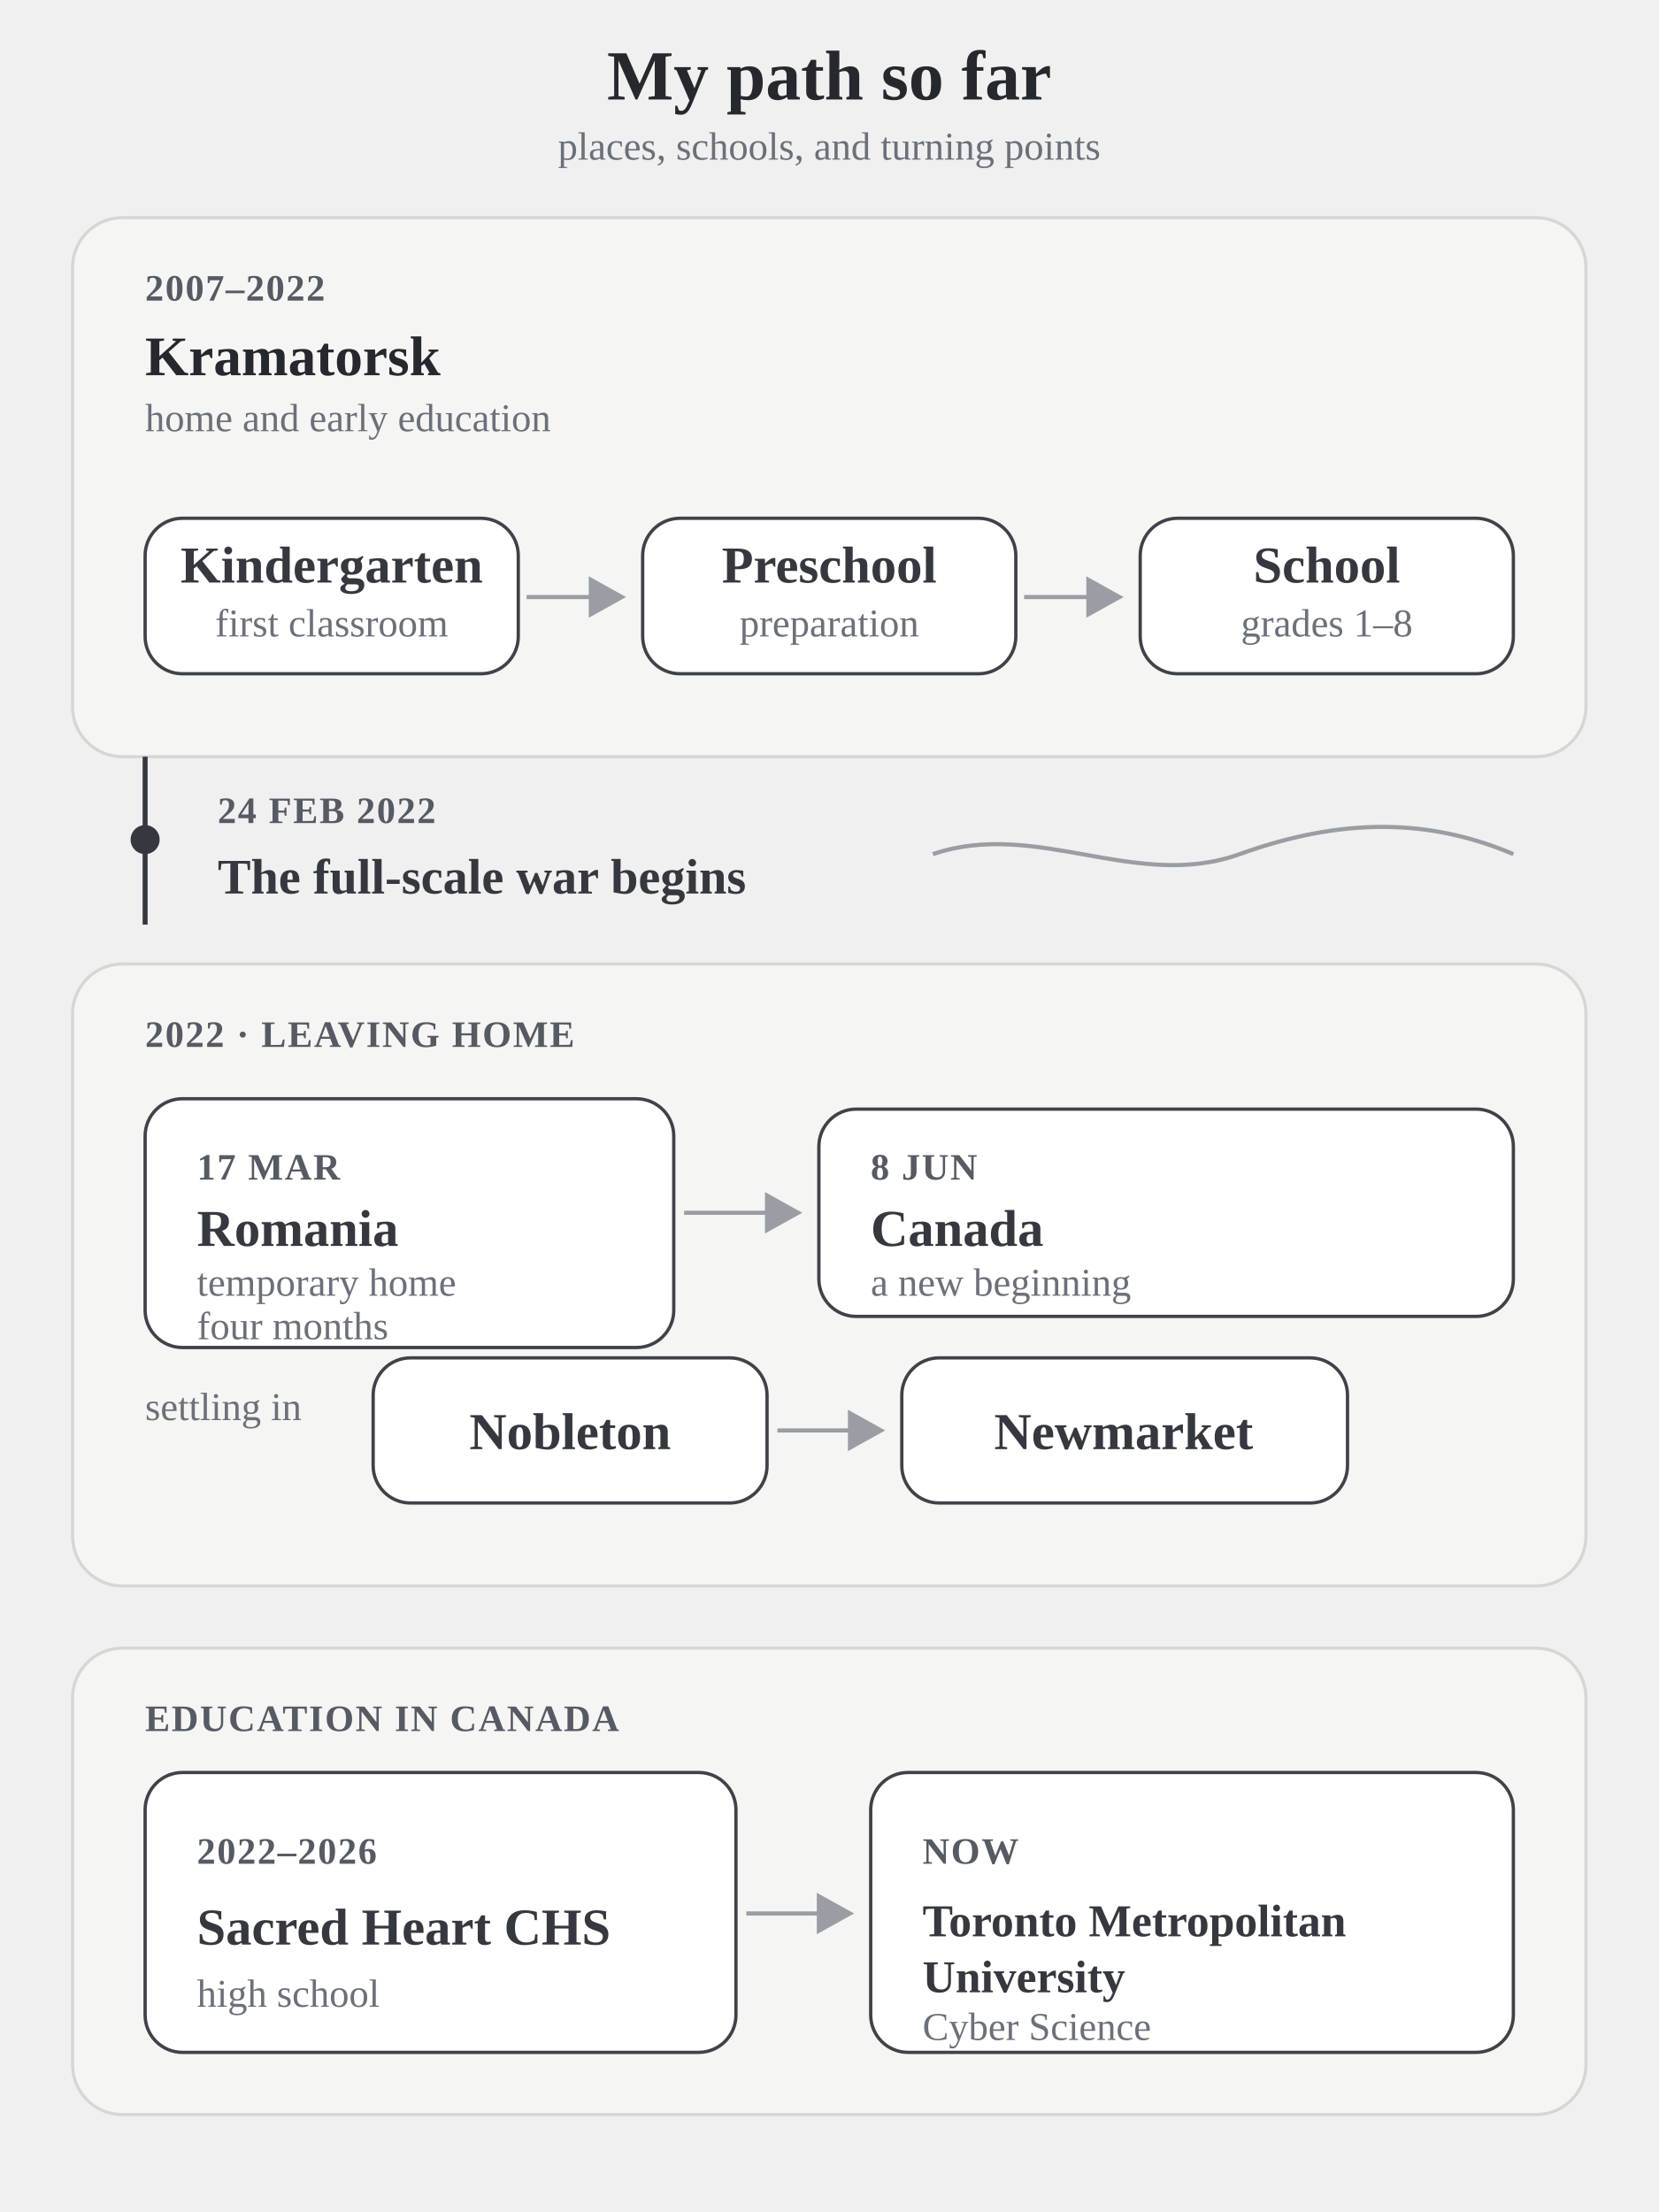
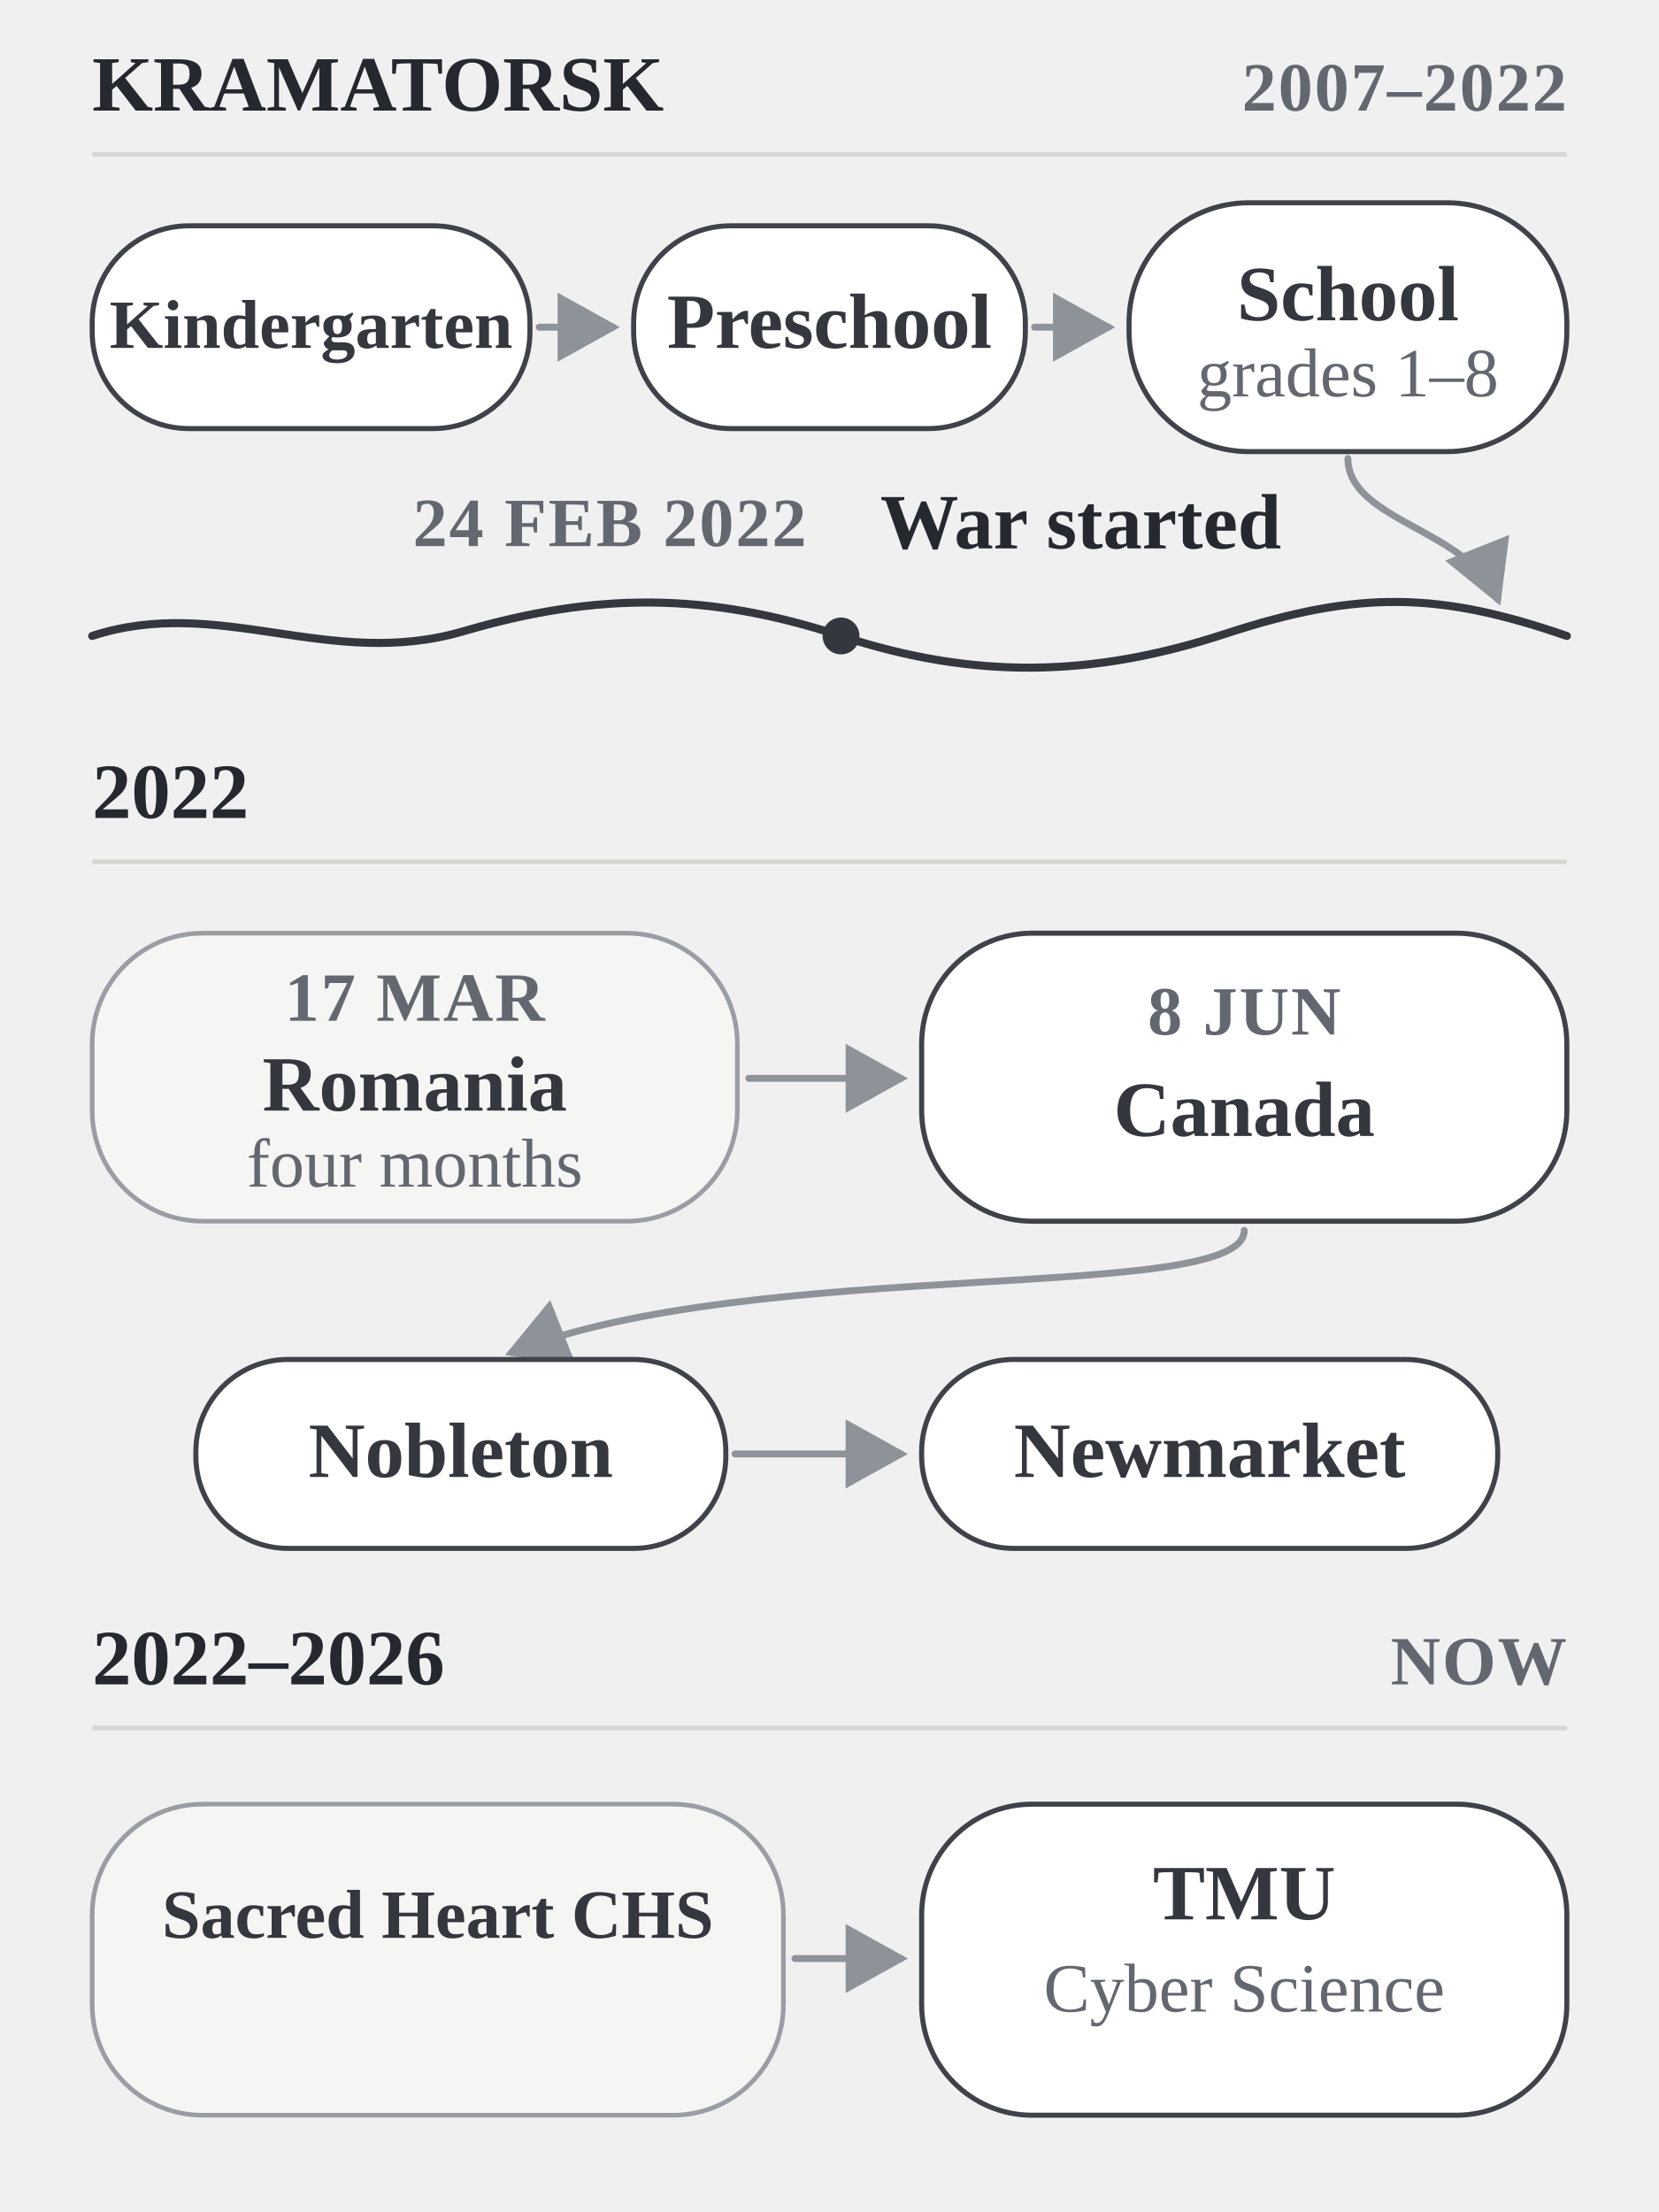
- <svg xmlns="http://www.w3.org/2000/svg" viewBox="0 0 800 1067" role="img" aria-label="A structured life timeline from Kramatorsk through Romania and Canada to TMU">
+ <svg xmlns="http://www.w3.org/2000/svg" viewBox="0 0 720 960" role="img" aria-label="A source-faithful timeline from Kramatorsk through Romania and Canada to TMU">
  <style>
-     .panel { fill: #f5f5f4; stroke: #d6d6d3; stroke-width: 1.5; }
-     .node { fill: #fff; stroke: #3f4248; stroke-width: 1.6; }
-     .line { fill: none; stroke: #9a9da3; stroke-width: 2; }
-     .line-strong { fill: none; stroke: #35383e; stroke-width: 2.4; }
-     .title { fill: #25282d; font-size: 34px; font-weight: 650; }
-     .phase { fill: #25282d; font-size: 27px; font-weight: 650; }
-     .label { fill: #35383e; font-size: 25px; font-weight: 600; }
-     .tight { font-size: 22px; }
-     .small { fill: #6b7079; font-size: 19px; }
-     .date { fill: #555a63; font-size: 18px; font-weight: 650; letter-spacing: .04em; }
-     .event { fill: #35383e; font-size: 24px; font-weight: 600; }
-     .dot { fill: #35383e; }
-     .arrow { fill: #9a9da3; }
+     .guide { fill: none; stroke: #d6d6d3; stroke-width: 2; }
+     .route { fill: none; stroke: #8e9299; stroke-width: 3; stroke-linecap: round; stroke-linejoin: round; }
+     .route-strong { fill: none; stroke: #34383e; stroke-width: 3.5; stroke-linecap: round; stroke-linejoin: round; }
+     .node { fill: #fff; stroke: #3f4349; stroke-width: 2.2; }
+     .node-soft { fill: #f5f5f3; stroke: #9a9da3; stroke-width: 2; }
+     .phase { fill: #25292f; font-size: 34px; font-weight: 700; }
+     .date { fill: #626770; font-size: 30px; font-weight: 650; letter-spacing: .025em; }
+     .label { fill: #34383e; font-size: 34px; font-weight: 650; }
+     .label-tight { fill: #34383e; font-size: 30px; font-weight: 650; }
+     .small { fill: #626770; font-size: 30px; }
+     .event { fill: #25292f; font-size: 34px; font-weight: 700; }
+     .dot { fill: #34383e; }
+     .arrow { fill: #8e9299; }
    @media (prefers-color-scheme: dark) {
-       .panel { fill: #222326; stroke: #41444a; }
-       .node { fill: #18191b; stroke: #c8ccd2; }
-       .line { stroke: #656a72; }
-       .line-strong { stroke: #d7d9dd; }
-       .title, .phase, .label, .event, .dot { fill: #e7e9ec; }
-       .small, .date { fill: #a3a8b1; }
-       .arrow { fill: #656a72; }
+       .guide { stroke: #3f4248; }
+       .route { stroke: #717680; }
+       .route-strong { stroke: #e2e4e7; }
+       .node { fill: #18191b; stroke: #c7cbd1; }
+       .node-soft { fill: #222326; stroke: #717680; }
+       .phase, .label, .label-tight, .event, .dot { fill: #e7e9ec; }
+       .date, .small { fill: #aeb3bc; }
+       .arrow { fill: #717680; }
    }
  </style>
  <defs>
    <marker id="life-arrow" markerWidth="10" markerHeight="10" refX="8" refY="5" orient="auto">
      <path class="arrow" d="M0 0 L9 5 L0 10 Z" />
    </marker>
  </defs>
-   <text class="title" x="400" y="48" text-anchor="middle">My path so far</text>
-   <text class="small" x="400" y="77" text-anchor="middle">places, schools, and turning points</text>
-   <rect class="panel" x="35" y="105" width="730" height="260" rx="24" />
-   <text class="date" x="70" y="145">2007–2022</text>
-   <text class="phase" x="70" y="181">Kramatorsk</text>
-   <text class="small" x="70" y="208">home and early education</text>
-   <rect class="node" x="70" y="250" width="180" height="75" rx="18" />
-   <text class="label" x="160" y="281" text-anchor="middle">Kindergarten</text>
-   <text class="small" x="160" y="307" text-anchor="middle">first classroom</text>
-   <line class="line" x1="254" y1="288" x2="300" y2="288" marker-end="url(#life-arrow)" />
-   <rect class="node" x="310" y="250" width="180" height="75" rx="18" />
-   <text class="label" x="400" y="281" text-anchor="middle">Preschool</text>
-   <text class="small" x="400" y="307" text-anchor="middle">preparation</text>
-   <line class="line" x1="494" y1="288" x2="540" y2="288" marker-end="url(#life-arrow)" />
-   <rect class="node" x="550" y="250" width="180" height="75" rx="18" />
-   <text class="label" x="640" y="281" text-anchor="middle">School</text>
-   <text class="small" x="640" y="307" text-anchor="middle">grades 1–8</text>
-   <circle class="dot" cx="70" cy="405" r="7" />
-   <line class="line-strong" x1="70" y1="365" x2="70" y2="446" />
-   <text class="date" x="105" y="397">24 FEB 2022</text>
-   <text class="event" x="105" y="431">The full-scale war begins</text>
-   <path class="line" d="M450 412 C500 395 548 430 598 412 S690 395 730 412" />
-   <rect class="panel" x="35" y="465" width="730" height="300" rx="24" />
-   <text class="date" x="70" y="505">2022 · LEAVING HOME</text>
-   <rect class="node" x="70" y="530" width="255" height="120" rx="18" />
-   <text class="date" x="95" y="569">17 MAR</text>
-   <text class="label" x="95" y="601">Romania</text>
-   <text class="small" x="95" y="625">temporary home</text>
-   <text class="small" x="95" y="646">four months</text>
-   <line class="line" x1="330" y1="585" x2="385" y2="585" marker-end="url(#life-arrow)" />
-   <rect class="node" x="395" y="535" width="335" height="100" rx="18" />
-   <text class="date" x="420" y="569">8 JUN</text>
-   <text class="label" x="420" y="601">Canada</text>
-   <text class="small" x="420" y="625">a new beginning</text>
-   <text class="small" x="70" y="685">settling in</text>
-   <rect class="node" x="180" y="655" width="190" height="70" rx="18" />
-   <text class="label" x="275" y="699" text-anchor="middle">Nobleton</text>
-   <line class="line" x1="375" y1="690" x2="425" y2="690" marker-end="url(#life-arrow)" />
-   <rect class="node" x="435" y="655" width="215" height="70" rx="18" />
-   <text class="label" x="542" y="699" text-anchor="middle">Newmarket</text>
-   <rect class="panel" x="35" y="795" width="730" height="225" rx="24" />
-   <text class="date" x="70" y="835">EDUCATION IN CANADA</text>
-   <rect class="node" x="70" y="855" width="285" height="135" rx="18" />
-   <text class="date" x="95" y="899">2022–2026</text>
-   <text class="label" x="95" y="938">Sacred Heart CHS</text>
-   <text class="small" x="95" y="968">high school</text>
-   <line class="line" x1="360" y1="923" x2="410" y2="923" marker-end="url(#life-arrow)" />
-   <rect class="node" x="420" y="855" width="310" height="135" rx="18" />
-   <text class="date" x="445" y="899">NOW</text>
-   <text class="label tight" x="445" y="934">Toronto Metropolitan</text>
-   <text class="label tight" x="445" y="961">University</text>
-   <text class="small" x="445" y="984">Cyber Science</text>
+   <text class="phase" x="40" y="48">KRAMATORSK</text>
+   <text class="date" x="680" y="48" text-anchor="end">2007–2022</text>
+   <line class="guide" x1="40" y1="67" x2="680" y2="67" />
+   <rect class="node" x="40" y="98" width="190" height="88" rx="42" />
+   <text class="label-tight" x="135" y="151" text-anchor="middle">Kindergarten</text>
+   <line class="route" x1="234" y1="142" x2="266" y2="142" marker-end="url(#life-arrow)" />
+   <rect class="node" x="275" y="98" width="170" height="88" rx="42" />
+   <text class="label" x="360" y="151" text-anchor="middle">Preschool</text>
+   <line class="route" x1="449" y1="142" x2="481" y2="142" marker-end="url(#life-arrow)" />
+   <rect class="node" x="490" y="88" width="190" height="108" rx="52" />
+   <text class="label" x="585" y="139" text-anchor="middle">School</text>
+   <text class="small" x="585" y="172" text-anchor="middle">grades 1–8</text>
+   <path class="route" d="M585 199 C585 226 638 230 650 260" marker-end="url(#life-arrow)" />
+   <path class="route-strong" d="M40 276 C95 258 143 291 201 274 S307 257 365 276 S474 294 532 275 S625 257 680 276" />
+   <circle class="dot" cx="365" cy="276" r="8" />
+   <text class="date" x="350" y="237" text-anchor="end">24 FEB 2022</text>
+   <text class="event" x="382" y="238">War started</text>
+   <text class="phase" x="40" y="355">2022</text>
+   <line class="guide" x1="40" y1="374" x2="680" y2="374" />
+   <rect class="node-soft" x="40" y="405" width="280" height="125" rx="48" />
+   <text class="date" x="180" y="443" text-anchor="middle">17 MAR</text>
+   <text class="label" x="180" y="482" text-anchor="middle">Romania</text>
+   <text class="small" x="180" y="515" text-anchor="middle">four months</text>
+   <line class="route" x1="325" y1="468" x2="391" y2="468" marker-end="url(#life-arrow)" />
+   <rect class="node" x="400" y="405" width="280" height="125" rx="48" />
+   <text class="date" x="540" y="449" text-anchor="middle">8 JUN</text>
+   <text class="label" x="540" y="493" text-anchor="middle">Canada</text>
+   <path class="route" d="M540 534 C540 566 328 545 222 587" marker-end="url(#life-arrow)" />
+   <rect class="node" x="85" y="590" width="230" height="82" rx="40" />
+   <text class="label" x="200" y="641" text-anchor="middle">Nobleton</text>
+   <line class="route" x1="319" y1="631" x2="391" y2="631" marker-end="url(#life-arrow)" />
+   <rect class="node" x="400" y="590" width="250" height="82" rx="40" />
+   <text class="label" x="525" y="641" text-anchor="middle">Newmarket</text>
+   <text class="phase" x="40" y="731">2022–2026</text>
+   <text class="date" x="680" y="731" text-anchor="end">NOW</text>
+   <line class="guide" x1="40" y1="750" x2="680" y2="750" />
+   <rect class="node-soft" x="40" y="783" width="300" height="135" rx="48" />
+   <text class="label-tight" x="190" y="841" text-anchor="middle">Sacred Heart CHS</text>
+   <line class="route" x1="345" y1="850" x2="391" y2="850" marker-end="url(#life-arrow)" />
+   <rect class="node" x="400" y="783" width="280" height="135" rx="48" />
+   <text class="label" x="540" y="833" text-anchor="middle">TMU</text>
+   <text class="small" x="540" y="873" text-anchor="middle">Cyber Science</text>
</svg>
